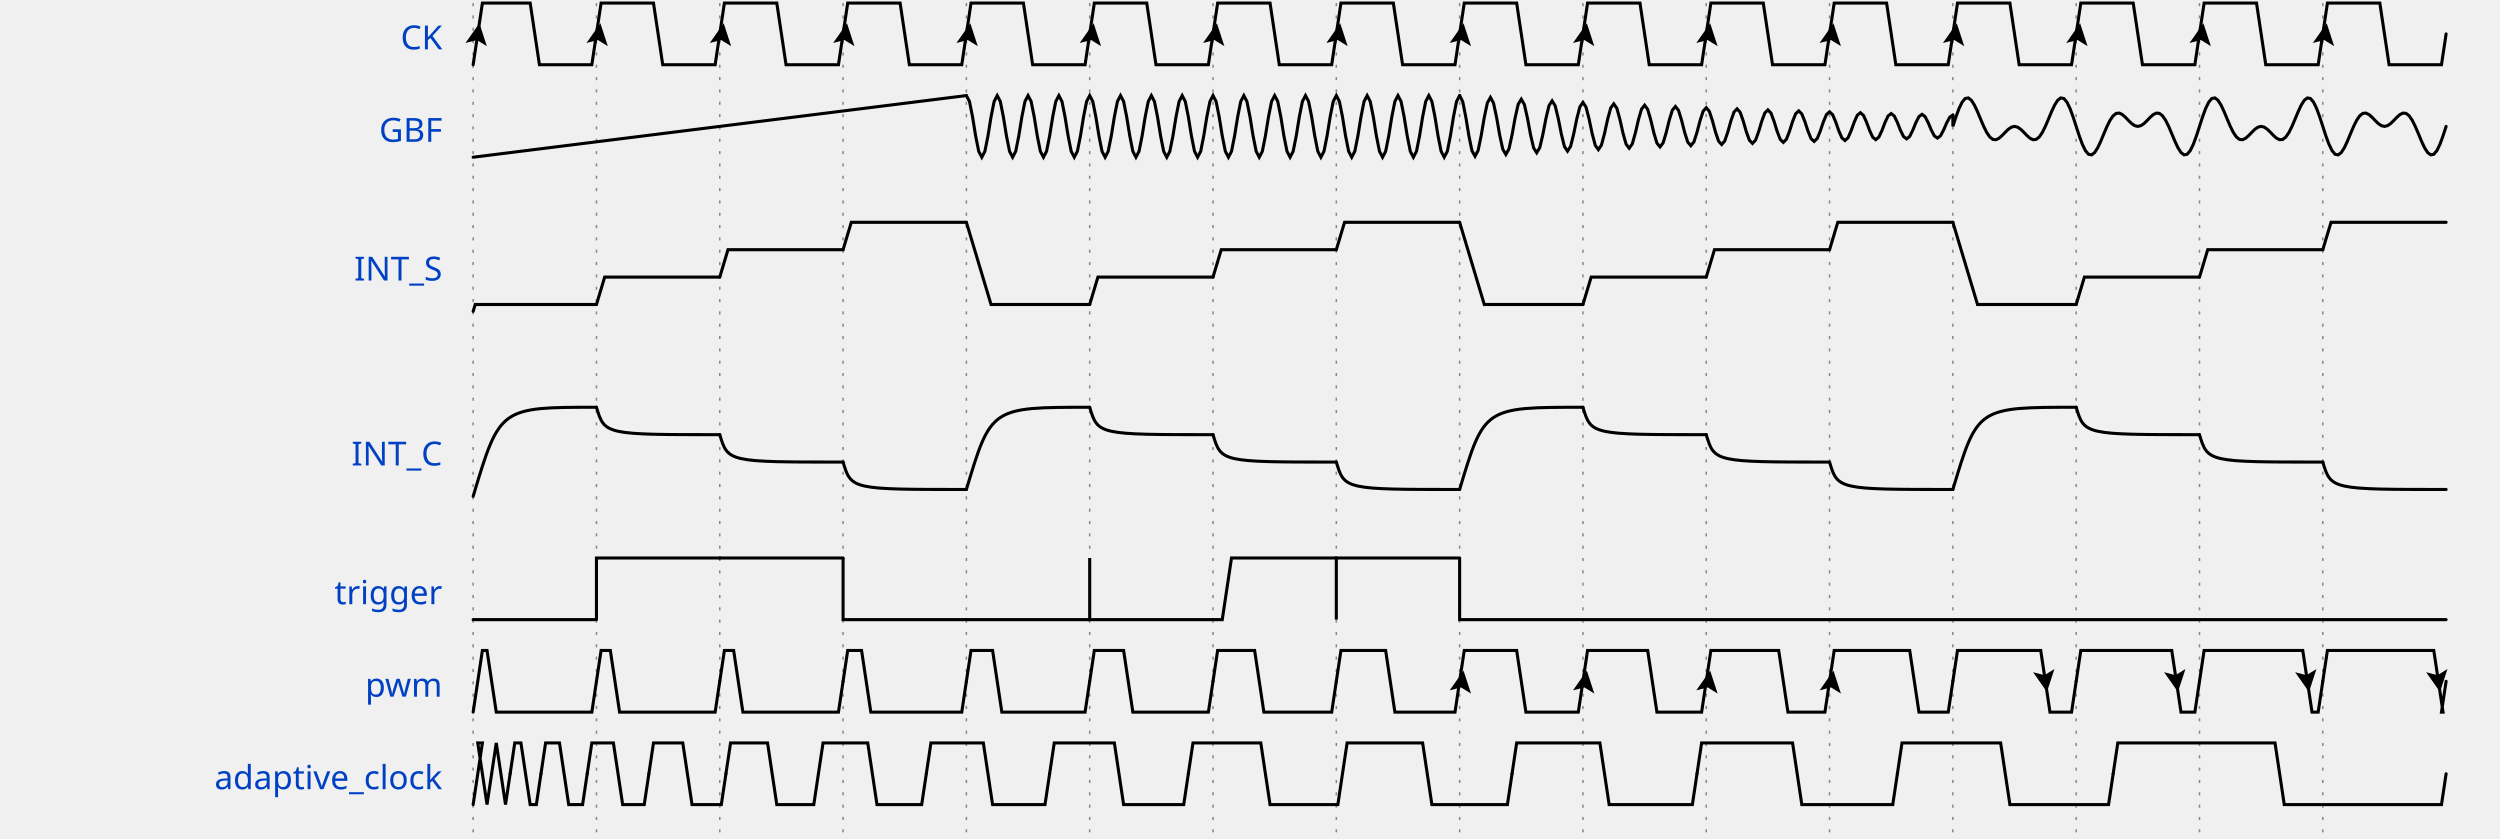
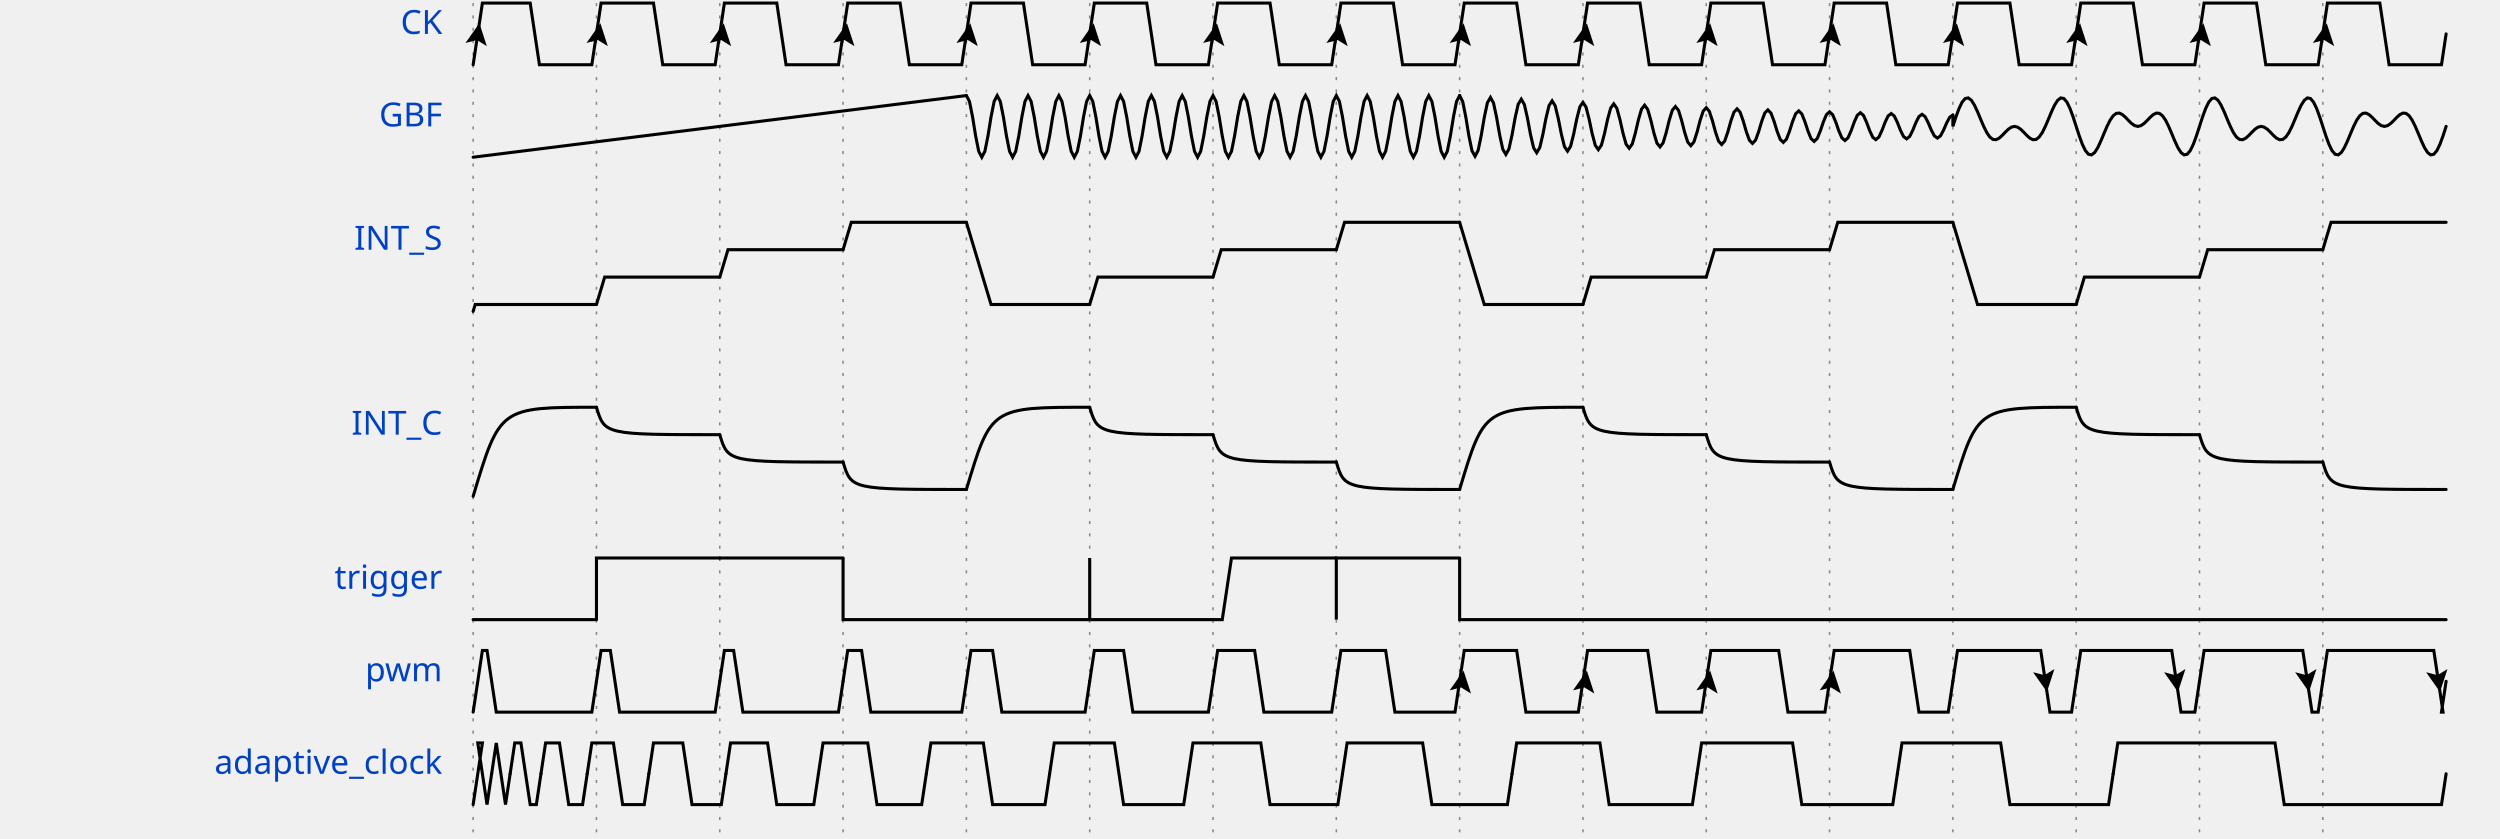
<svg xmlns="http://www.w3.org/2000/svg" width="805" height="270.0" viewBox="-1 -1 806 272.0" overflow="hidden">
  <style>
.text, text{font-size:0.9em;
    font-style:normal;
    font-variant:normal;
    font-weight:500;
    font-stretch:normal;
    text-align:center;
    fill-opacity:1;
    font-family:fira mono, droid sans mono, monospace;}
.data{font-size:0.7em;
    font-style:normal;
    font-variant:normal;
    font-weight:500;
    font-stretch:normal;
    text-align:center;
    fill-opacity:1;
    font-family:fira mono, droid sans mono, monospace;}
.muted{fill:#aaa}
.warning{fill:#f6b900}
.error{fill:#f60000}
.info{fill:#0041c4}
.title{
    fill: #0041c4;
    font-weight: 500;
    font-size: 0.9em;
    font-family: fira mono;
    text-align: right;
}
.success{fill:#00ab00}
.attr{font-size:9px;}
.h1{font-size:18.31px;font-weight:bold}
.border{stroke-width: 1.25px; stroke: #000}
.h2{font-size:14.65px;font-weight:bold}
.h3{font-size:11.72px;font-weight:bold}
.h4{font-size:9.38px;font-weight:bold}
.h5{font-size:7.50px;font-weight:bold}
.h6{font-size:6px;font-weight:bold}
.path{fill:none;
    stroke:#000;
    stroke-width:1;
    stroke-linecap:round;
    stroke-linejoin:miter;
    stroke-miterlimit:4;
    stroke-opacity:1;
    stroke-dasharray:none}
.stripe{fill:none;
    stroke:#000;
    stroke-width:0.5;
    stroke-linecap:round;
    stroke-linejoin:miter;
    stroke-miterlimit:4;
    stroke-opacity:1;
    stroke-dasharray:none}
.hash{fill:url(#diagonalHatch);}
.arrow{fill:#000000;fill-opacity:1;stroke:none}
.hide{fill:#ffffff;fill-opacity:1;stroke:2}
.s2-polygon {fill:none;fill-opacity:0;stroke:none}
.s3-polygon {fill:#ffffb4;fill-opacity:1;stroke:none}
.s4-polygon {fill:#ffe0b9;fill-opacity:1;stroke:none}
.s5-polygon {fill:#b9e0ff;fill-opacity:1;stroke:none}
.tick {stroke: rgb(136, 136, 136); stroke-width: 0.5; stroke-dasharray: 1,3;}
.edge {fill:none;stroke:#00F;stroke-width:1}
.edge-background {fill:#ffffff;fill-opacity:1;stroke:2}
.edge-arrow{fill:#00F;fill-opacity:1;stroke:none}
.edge ~ text {font-size:0.625em; transform: translate(0, 2.5px);}
</style>
  <defs>
    <pattern id="diagonalHatch" width="5" height="5" patternTransform="rotate(45 0 0)" patternUnits="userSpaceOnUse">
      <line x1="0" y1="0" x2="0" y2="5" style="stroke:black; stroke-width:1" />
    </pattern>
    <marker id="arrow" viewBox="0 0 10 10" refX="10" refY="5" markerWidth="7" markerHeight="7" markerUnits="userSpaceOnUse" orient="auto-start-reverse" style="fill:#00F;">
      <path d="M 0 0 L 10 5 L 0 10 z" />
    </marker>
    <filter x="0" y="0" width="1" height="1" id="solid">
      <feFlood flood-color="white" />
      <feComposite in="SourceGraphic" />
    </filter>
  </defs>
  <g id="a">
    <g id="ticks_3" transform="translate(150, 0)">
      <path d="M0,0 L0,270.0" class="tick" />
      <path d="M40,0 L40,270.0" class="tick" />
      <path d="M80,0 L80,270.0" class="tick" />
      <path d="M120,0 L120,270.0" class="tick" />
      <path d="M160,0 L160,270.0" class="tick" />
      <path d="M200,0 L200,270.0" class="tick" />
      <path d="M240,0 L240,270.0" class="tick" />
      <path d="M280,0 L280,270.0" class="tick" />
      <path d="M320,0 L320,270.0" class="tick" />
      <path d="M360,0 L360,270.0" class="tick" />
      <path d="M400,0 L400,270.0" class="tick" />
      <path d="M440,0 L440,270.0" class="tick" />
      <path d="M480,0 L480,270.0" class="tick" />
      <path d="M520,0 L520,270.0" class="tick" />
      <path d="M560,0 L560,270.0" class="tick" />
      <path d="M600,0 L600,270.0" class="tick" />
    </g>
    <g id="CK" transform="translate(150, 0)">
-       <text x="-10" y="15" text-anchor="end" xml:space="preserve" class="title">CK</text>
+       <text x="-10" y="10.0" text-anchor="end" xml:space="preserve" class="title">CK</text>
      <g data-symbol="BRICKS.Pclk" transform="translate(0, 0)" class="s2">
        <path d="M0,20 L3.0,0 L18.5,0 L21.5,20 L38.5,20 L40,10.0" class="path" />
        <path d="M-3.5 -3.5 L0 3.5 L3.5 -3.5 L0 -2 L-3.5 -3.5" transform="translate(1.5, 10.0) rotate(-171.4692, 0, 0)" class="arrow" />
      </g>
      <g data-symbol="BRICKS.Pclk" transform="translate(40, 0)" class="s2">
        <path d="M0,10.0 L1.5,0 L18.5,0 L21.5,20 L38.5,20 L40,10.0" class="path" />
        <path d="M-3.5 -3.5 L0 3.5 L3.5 -3.5 L0 -2 L-3.5 -3.5" transform="translate(0.75, 10.0) rotate(-171.4692, 0, 0)" class="arrow" />
      </g>
      <g data-symbol="BRICKS.Pclk" transform="translate(80, 0)" class="s2">
        <path d="M0,10.0 L1.5,0 L18.5,0 L21.5,20 L38.5,20 L40,10.0" class="path" />
        <path d="M-3.5 -3.5 L0 3.5 L3.5 -3.5 L0 -2 L-3.5 -3.5" transform="translate(0.75, 10.0) rotate(-171.4692, 0, 0)" class="arrow" />
      </g>
      <g data-symbol="BRICKS.Pclk" transform="translate(120, 0)" class="s2">
        <path d="M0,10.0 L1.5,0 L18.5,0 L21.5,20 L38.5,20 L40,10.0" class="path" />
        <path d="M-3.5 -3.5 L0 3.5 L3.5 -3.5 L0 -2 L-3.5 -3.5" transform="translate(0.75, 10.0) rotate(-171.4692, 0, 0)" class="arrow" />
      </g>
      <g data-symbol="BRICKS.Pclk" transform="translate(160, 0)" class="s2">
        <path d="M0,10.0 L1.5,0 L18.5,0 L21.5,20 L38.5,20 L40,10.0" class="path" />
        <path d="M-3.5 -3.5 L0 3.5 L3.5 -3.5 L0 -2 L-3.5 -3.5" transform="translate(0.75, 10.0) rotate(-171.4692, 0, 0)" class="arrow" />
      </g>
      <g data-symbol="BRICKS.Pclk" transform="translate(200, 0)" class="s2">
        <path d="M0,10.0 L1.5,0 L18.5,0 L21.5,20 L38.5,20 L40,10.0" class="path" />
        <path d="M-3.5 -3.5 L0 3.5 L3.5 -3.5 L0 -2 L-3.5 -3.5" transform="translate(0.75, 10.0) rotate(-171.4692, 0, 0)" class="arrow" />
      </g>
      <g data-symbol="BRICKS.Pclk" transform="translate(240, 0)" class="s2">
        <path d="M0,10.0 L1.5,0 L18.5,0 L21.5,20 L38.5,20 L40,10.0" class="path" />
        <path d="M-3.5 -3.5 L0 3.5 L3.5 -3.5 L0 -2 L-3.5 -3.5" transform="translate(0.75, 10.0) rotate(-171.4692, 0, 0)" class="arrow" />
      </g>
      <g data-symbol="BRICKS.Pclk" transform="translate(280, 0)" class="s2">
        <path d="M0,10.0 L1.5,0 L18.5,0 L21.5,20 L38.5,20 L40,10.0" class="path" />
        <path d="M-3.5 -3.5 L0 3.5 L3.5 -3.5 L0 -2 L-3.5 -3.5" transform="translate(0.75, 10.0) rotate(-171.4692, 0, 0)" class="arrow" />
      </g>
      <g data-symbol="BRICKS.Pclk" transform="translate(320, 0)" class="s2">
        <path d="M0,10.0 L1.5,0 L18.5,0 L21.5,20 L38.5,20 L40,10.0" class="path" />
        <path d="M-3.5 -3.5 L0 3.5 L3.5 -3.5 L0 -2 L-3.5 -3.5" transform="translate(0.75, 10.0) rotate(-171.4692, 0, 0)" class="arrow" />
      </g>
      <g data-symbol="BRICKS.Pclk" transform="translate(360, 0)" class="s2">
        <path d="M0,10.0 L1.5,0 L18.5,0 L21.5,20 L38.5,20 L40,10.0" class="path" />
        <path d="M-3.5 -3.5 L0 3.5 L3.5 -3.5 L0 -2 L-3.5 -3.5" transform="translate(0.75, 10.0) rotate(-171.4692, 0, 0)" class="arrow" />
      </g>
      <g data-symbol="BRICKS.Pclk" transform="translate(400, 0)" class="s2">
        <path d="M0,10.0 L1.5,0 L18.5,0 L21.5,20 L38.5,20 L40,10.0" class="path" />
        <path d="M-3.5 -3.5 L0 3.5 L3.5 -3.5 L0 -2 L-3.5 -3.5" transform="translate(0.75, 10.0) rotate(-171.4692, 0, 0)" class="arrow" />
      </g>
      <g data-symbol="BRICKS.Pclk" transform="translate(440, 0)" class="s2">
        <path d="M0,10.0 L1.5,0 L18.5,0 L21.5,20 L38.5,20 L40,10.0" class="path" />
        <path d="M-3.5 -3.5 L0 3.5 L3.5 -3.5 L0 -2 L-3.5 -3.5" transform="translate(0.75, 10.0) rotate(-171.4692, 0, 0)" class="arrow" />
      </g>
      <g data-symbol="BRICKS.Pclk" transform="translate(480, 0)" class="s2">
        <path d="M0,10.0 L1.5,0 L18.5,0 L21.5,20 L38.5,20 L40,10.0" class="path" />
        <path d="M-3.5 -3.5 L0 3.5 L3.5 -3.5 L0 -2 L-3.5 -3.5" transform="translate(0.75, 10.0) rotate(-171.4692, 0, 0)" class="arrow" />
      </g>
      <g data-symbol="BRICKS.Pclk" transform="translate(520, 0)" class="s2">
        <path d="M0,10.0 L1.5,0 L18.5,0 L21.5,20 L38.5,20 L40,10.0" class="path" />
        <path d="M-3.5 -3.5 L0 3.5 L3.5 -3.5 L0 -2 L-3.5 -3.5" transform="translate(0.75, 10.0) rotate(-171.4692, 0, 0)" class="arrow" />
      </g>
      <g data-symbol="BRICKS.Pclk" transform="translate(560, 0)" class="s2">
        <path d="M0,10.0 L1.5,0 L18.5,0 L21.5,20 L38.5,20 L40,10.0" class="path" />
        <path d="M-3.5 -3.5 L0 3.5 L3.5 -3.5 L0 -2 L-3.5 -3.5" transform="translate(0.75, 10.0) rotate(-171.4692, 0, 0)" class="arrow" />
      </g>
      <g data-symbol="BRICKS.Pclk" transform="translate(600, 0)" class="s2">
        <path d="M0,10.0 L1.5,0 L18.5,0 L21.5,20 L38.5,20 L40,10.0" class="path" />
        <path d="M-3.5 -3.5 L0 3.5 L3.5 -3.5 L0 -2 L-3.5 -3.5" transform="translate(0.75, 10.0) rotate(-171.4692, 0, 0)" class="arrow" />
      </g>
    </g>
    <g id="GBF" transform="translate(150, 30.0)">
-       <text x="-10" y="15" text-anchor="end" xml:space="preserve" class="title">GBF</text>
+       <text x="-10" y="10.0" text-anchor="end" xml:space="preserve" class="title">GBF</text>
      <g data-symbol="BRICKS.ana" transform="translate(0, 0)" class="s2">
        <path d="M0,20 L0,20.0 L1,19.875 L2,19.75 L3,19.625 L4,19.5 L5,19.375 L6,19.25 L7,19.125 L8,19.0 L9,18.875 L10,18.75 L11,18.625 L12,18.5 L13,18.375 L14,18.25 L15,18.125 L16,18.0 L17,17.875 L18,17.75 L19,17.625 L20,17.5 L21,17.375 L22,17.25 L23,17.125 L24,17.0 L25,16.875 L26,16.75 L27,16.625 L28,16.5 L29,16.375 L30,16.25 L31,16.125 L32,16.0 L33,15.875 L34,15.75 L35,15.625 L36,15.5 L37,15.375 L38,15.25 L39,15.125 L40,15.0 L41,14.875 L42,14.75 L43,14.625 L44,14.5 L45,14.375 L46,14.25 L47,14.125 L48,14.0 L49,13.875 L50,13.75 L51,13.625 L52,13.5 L53,13.375 L54,13.25 L55,13.125 L56,13.0 L57,12.875 L58,12.75 L59,12.625 L60,12.5 L61,12.375 L62,12.25 L63,12.125 L64,12.0 L65,11.875 L66,11.75 L67,11.625 L68,11.5 L69,11.375 L70,11.25 L71,11.125 L72,11.0 L73,10.875 L74,10.75 L75,10.625 L76,10.5 L77,10.375 L78,10.25 L79,10.125 L80,10.0 L81,9.875 L82,9.75 L83,9.625 L84,9.5 L85,9.375 L86,9.25 L87,9.125 L88,9 L89,8.875 L90,8.75 L91,8.625 L92,8.5 L93,8.375 L94,8.25 L95,8.125 L96,8.0 L97,7.875 L98,7.75 L99,7.625 L100,7.5 L101,7.375 L102,7.25 L103,7.125 L104,7.0 L105,6.875 L106,6.75 L107,6.625 L108,6.5 L109,6.375 L110,6.25 L111,6.125 L112,6.0 L113,5.875 L114,5.75 L115,5.625 L116,5.5 L117,5.375 L118,5.25 L119,5.125 L120,5.0 L121,4.875 L122,4.75 L123,4.625 L124,4.5 L125,4.375 L126,4.25 L127,4.125 L128,4 L129,3.875 L130,3.75 L131,3.625 L132,3.5 L133,3.375 L134,3.25 L135,3.125 L136,3.0 L137,2.875 L138,2.75 L139,2.625 L140,2.5 L141,2.375 L142,2.25 L143,2.125 L144,2.0 L145,1.875 L146,1.75 L147,1.625 L148,1.5 L149,1.375 L150,1.25 L151,1.125 L152,1.0 L153,0.875 L154,0.75 L155,0.625 L156,0.5 L157,0.375 L158,0.25 L159,0.125 L160,0.0" class="path" />
      </g>
      <g data-symbol="BRICKS.ana" transform="translate(160, 0)" class="s2">
        <path d="M0,0.0 L0,0.0 L1,1.91 L2,6.91 L3,13.09 L4,18.09 L5,20.0 L6,18.09 L7,13.09 L8,6.91 L9,1.91 L10,0.0 L11,1.91 L12,6.91 L13,13.09 L14,18.09 L15,20.0 L16,18.09 L17,13.09 L18,6.91 L19,1.91 L20,0.0 L21,1.91 L22,6.91 L23,13.09 L24,18.09 L25,20.0 L26,18.09 L27,13.09 L28,6.91 L29,1.91 L30,0.0 L31,1.91 L32,6.91 L33,13.09 L34,18.09 L35,20.0 L36,18.09 L37,13.09 L38,6.91 L39,1.91 L40,0.0 L41,1.91 L42,6.91 L43,13.09 L44,18.09 L45,20.0 L46,18.09 L47,13.09 L48,6.91 L49,1.91 L50,0.0 L51,1.91 L52,6.91 L53,13.09 L54,18.09 L55,20.0 L56,18.09 L57,13.09 L58,6.91 L59,1.91 L60,0.0 L61,1.91 L62,6.91 L63,13.09 L64,18.09 L65,20.0 L66,18.09 L67,13.09 L68,6.91 L69,1.91 L70,0.0 L71,1.91 L72,6.91 L73,13.09 L74,18.09 L75,20.0 L76,18.09 L77,13.09 L78,6.91 L79,1.91 L80,0.0 L81,1.91 L82,6.91 L83,13.09 L84,18.09 L85,20.0 L86,18.09 L87,13.09 L88,6.91 L89,1.91 L90,0.0 L91,1.91 L92,6.91 L93,13.09 L94,18.09 L95,20.0 L96,18.09 L97,13.09 L98,6.91 L99,1.91 L100,0.0 L101,1.91 L102,6.91 L103,13.09 L104,18.09 L105,20.0 L106,18.09 L107,13.09 L108,6.91 L109,1.91 L110,0.0 L111,1.91 L112,6.91 L113,13.09 L114,18.09 L115,20.0 L116,18.09 L117,13.09 L118,6.91 L119,1.91 L120,0.0 L121,1.91 L122,6.91 L123,13.09 L124,18.09 L125,20.0 L126,18.09 L127,13.09 L128,6.91 L129,1.91 L130,0.0 L131,1.91 L132,6.91 L133,13.09 L134,18.09 L135,20.0 L136,18.09 L137,13.09 L138,6.91 L139,1.91 L140,0.0 L141,1.91 L142,6.91 L143,13.09 L144,18.09 L145,20.0 L146,18.09 L147,13.09 L148,6.91 L149,1.91 L150,0.0 L151,1.91 L152,6.91 L153,13.09 L154,18.09 L155,20.0 L156,18.09 L157,13.09 L158,6.91 L159,1.91 L160,0.0" class="path" />
      </g>
      <g data-symbol="BRICKS.ana" transform="translate(320, 0)" class="s2">
        <path d="M0,0.0 L0,0.0 L1,1.96 L2,6.948 L3,13.033 L4,17.89 L5,19.692 L6,17.792 L7,12.958 L8,7.061 L9,2.352 L10,0.606 L11,2.447 L12,7.133 L13,12.849 L14,17.412 L15,19.105 L16,17.32 L17,12.779 L18,7.239 L19,2.816 L20,1.175 L21,2.905 L22,7.307 L23,12.676 L24,16.963 L25,18.553 L26,16.877 L27,12.61 L28,7.406 L29,3.251 L30,1.71 L31,3.335 L32,7.47 L33,12.514 L34,16.541 L35,18.035 L36,16.46 L37,12.452 L38,7.563 L39,3.66 L40,2.212 L41,3.739 L42,7.623 L43,12.362 L44,16.145 L45,17.548 L46,16.069 L47,12.304 L48,7.711 L49,4.044 L50,2.684 L51,4.118 L52,7.767 L53,12.219 L54,15.773 L55,17.091 L56,15.701 L57,12.164 L58,7.849 L59,4.405 L60,3.127 L61,4.474 L62,7.903 L63,12.084 L64,15.423 L65,16.661 L66,15.356 L67,12.033 L68,7.98 L69,4.744 L70,3.544 L71,4.809 L72,8.03 L73,11.958 L74,15.094 L75,16.258 L76,15.031 L77,11.91 L78,8.102 L79,5.062 L80,3.935 L81,5.124 L82,8.149 L83,11.839 L84,14.786 L85,15.879 L86,14.726 L87,11.794 L88,8.217 L89,5.361 L90,4.302 L91,5.419 L92,8.261 L93,11.728 L94,14.496 L95,15.523 L96,14.44 L97,11.685 L98,8.325 L99,5.642 L100,4.647 L101,5.697 L102,8.366 L103,11.623 L104,14.223 L105,15.188 L106,14.171 L107,11.583 L108,8.427 L109,5.907 L110,4.972 L111,5.957 L112,8.465 L113,11.525 L114,13.968 L115,14.874 L116,13.918 L117,11.487 L118,8.522 L119,6.155 L120,5.276 L121,6.202 L122,8.558 L123,11.433 L124,13.727 L125,14.578 L126,13.681 L127,11.397 L128,8.611 L129,6.388 L130,5.563 L131,6.432 L132,8.646 L133,11.346 L134,13.501 L135,14.301 L136,13.458 L137,11.313 L138,8.696 L139,6.606 L140,5.831 L141,6.649 L142,8.728 L143,11.264 L144,13.289 L145,14.04 L146,13.248 L147,11.233 L148,8.775 L149,6.812 L150,6.084 L151,6.852 L152,8.805 L153,11.188 L154,13.09 L155,13.796 L156,13.052 L157,11.158 L158,8.849 L159,7.005 L160,6.321" class="path" />
      </g>
      <g data-symbol="BRICKS.ana" transform="translate(480, 0)" class="s2">
        <path d="M0,6.321 L0,10.0 L1,6.919 L2,4.195 L3,2.133 L4,0.955 L5,0.761 L6,1.526 L7,3.102 L8,5.245 L9,7.65 L10,10 L11,12.007 L12,13.455 L13,14.227 L14,14.318 L15,13.827 L16,12.939 L17,11.889 L18,10.919 L19,10.242 L20,10.0 L21,10.242 L22,10.919 L23,11.889 L24,12.939 L25,13.827 L26,14.318 L27,14.227 L28,13.455 L29,12.007 L30,10 L31,7.65 L32,5.245 L33,3.102 L34,1.526 L35,0.761 L36,0.955 L37,2.133 L38,4.195 L39,6.919 L40,10 L41,13.081 L42,15.805 L43,17.867 L44,19.045 L45,19.239 L46,18.474 L47,16.898 L48,14.755 L49,12.35 L50,10 L51,7.993 L52,6.545 L53,5.773 L54,5.682 L55,6.173 L56,7.061 L57,8.111 L58,9.081 L59,9.758 L60,10.0 L61,9.758 L62,9.081 L63,8.111 L64,7.061 L65,6.173 L66,5.682 L67,5.773 L68,6.545 L69,7.993 L70,10 L71,12.35 L72,14.755 L73,16.898 L74,18.474 L75,19.239 L76,19.045 L77,17.867 L78,15.805 L79,13.081 L80,10 L81,6.919 L82,4.195 L83,2.133 L84,0.955 L85,0.761 L86,1.526 L87,3.102 L88,5.245 L89,7.65 L90,10 L91,12.007 L92,13.455 L93,14.227 L94,14.318 L95,13.827 L96,12.939 L97,11.889 L98,10.919 L99,10.242 L100,10.0 L101,10.242 L102,10.919 L103,11.889 L104,12.939 L105,13.827 L106,14.318 L107,14.227 L108,13.455 L109,12.007 L110,10 L111,7.65 L112,5.245 L113,3.102 L114,1.526 L115,0.761 L116,0.955 L117,2.133 L118,4.195 L119,6.919 L120,10 L121,13.081 L122,15.805 L123,17.867 L124,19.045 L125,19.239 L126,18.474 L127,16.898 L128,14.755 L129,12.35 L130,10 L131,7.993 L132,6.545 L133,5.773 L134,5.682 L135,6.173 L136,7.061 L137,8.111 L138,9.081 L139,9.758 L140,10.0 L141,9.758 L142,9.081 L143,8.111 L144,7.061 L145,6.173 L146,5.682 L147,5.773 L148,6.545 L149,7.993 L150,10 L151,12.35 L152,14.755 L153,16.898 L154,18.474 L155,19.239 L156,19.045 L157,17.867 L158,15.805 L159,13.081 L160,10" class="path" />
      </g>
    </g>
    <g id="INT_S" transform="translate(150, 60.0)">
-       <text x="-10" y="30" text-anchor="end" xml:space="preserve" class="title">INT_S</text>
+       <text x="-10" y="20.0" text-anchor="end" xml:space="preserve" class="title">INT_S</text>
      <g data-symbol="BRICKS.step" transform="translate(0, 0)" class="s2">
        <path d="M0,40 L0.667,37.778 L40,37.778" class="path" />
      </g>
      <g data-symbol="BRICKS.step" transform="translate(40, 0)" class="s2">
        <path d="M0,37.778 L2.667,28.889 L40,28.889" class="path" />
      </g>
      <g data-symbol="BRICKS.step" transform="translate(80, 0)" class="s2">
        <path d="M0,28.889 L2.667,20.0 L40,20.0" class="path" />
      </g>
      <g data-symbol="BRICKS.step" transform="translate(120, 0)" class="s2">
        <path d="M0,20.0 L2.667,11.111 L40,11.111" class="path" />
      </g>
      <g data-symbol="BRICKS.step" transform="translate(160, 0)" class="s2">
        <path d="M0,11.111 L8,37.778 L40,37.778" class="path" />
      </g>
      <g data-symbol="BRICKS.step" transform="translate(200, 0)" class="s2">
        <path d="M0,37.778 L2.667,28.889 L40,28.889" class="path" />
      </g>
      <g data-symbol="BRICKS.step" transform="translate(240, 0)" class="s2">
        <path d="M0,28.889 L2.667,20.0 L40,20.0" class="path" />
      </g>
      <g data-symbol="BRICKS.step" transform="translate(280, 0)" class="s2">
        <path d="M0,20.0 L2.667,11.111 L40,11.111" class="path" />
      </g>
      <g data-symbol="BRICKS.step" transform="translate(320, 0)" class="s2">
        <path d="M0,11.111 L8,37.778 L40,37.778" class="path" />
      </g>
      <g data-symbol="BRICKS.step" transform="translate(360, 0)" class="s2">
        <path d="M0,37.778 L2.667,28.889 L40,28.889" class="path" />
      </g>
      <g data-symbol="BRICKS.step" transform="translate(400, 0)" class="s2">
        <path d="M0,28.889 L2.667,20.0 L40,20.0" class="path" />
      </g>
      <g data-symbol="BRICKS.step" transform="translate(440, 0)" class="s2">
        <path d="M0,20.0 L2.667,11.111 L40,11.111" class="path" />
      </g>
      <g data-symbol="BRICKS.step" transform="translate(480, 0)" class="s2">
        <path d="M0,11.111 L8,37.778 L40,37.778" class="path" />
      </g>
      <g data-symbol="BRICKS.step" transform="translate(520, 0)" class="s2">
        <path d="M0,37.778 L2.667,28.889 L40,28.889" class="path" />
      </g>
      <g data-symbol="BRICKS.step" transform="translate(560, 0)" class="s2">
        <path d="M0,28.889 L2.667,20.0 L40,20.0" class="path" />
      </g>
      <g data-symbol="BRICKS.step" transform="translate(600, 0)" class="s2">
        <path d="M0,20.0 L2.667,11.111 L40,11.111" class="path" />
      </g>
    </g>
    <g id="INT_C" transform="translate(150, 120.0)">
-       <text x="-10" y="30" text-anchor="end" xml:space="preserve" class="title">INT_C</text>
+       <text x="-10" y="20.0" text-anchor="end" xml:space="preserve" class="title">INT_C</text>
      <g data-symbol="BRICKS.cap" transform="translate(0, 0)" class="s2">
        <path d="m0,40 C8.667,11.111 8.667,11.111 40,11.111 L40,11.111" class="path" />
      </g>
      <g data-symbol="BRICKS.cap" transform="translate(40, 0)" class="s2">
        <path d="m0,11.111 C2.667,20.0 2.667,20.0 40,20.0 L40,20.0" class="path" />
      </g>
      <g data-symbol="BRICKS.cap" transform="translate(80, 0)" class="s2">
        <path d="m0,20.0 C2.667,28.889 2.667,28.889 40,28.889 L40,28.889" class="path" />
      </g>
      <g data-symbol="BRICKS.cap" transform="translate(120, 0)" class="s2">
        <path d="m0,28.889 C2.667,37.778 2.667,37.778 40,37.778 L40,37.778" class="path" />
      </g>
      <g data-symbol="BRICKS.cap" transform="translate(160, 0)" class="s2">
        <path d="m0,37.778 C8,11.111 8,11.111 40,11.111 L40,11.111" class="path" />
      </g>
      <g data-symbol="BRICKS.cap" transform="translate(200, 0)" class="s2">
        <path d="m0,11.111 C2.667,20.0 2.667,20.0 40,20.0 L40,20.0" class="path" />
      </g>
      <g data-symbol="BRICKS.cap" transform="translate(240, 0)" class="s2">
        <path d="m0,20.0 C2.667,28.889 2.667,28.889 40,28.889 L40,28.889" class="path" />
      </g>
      <g data-symbol="BRICKS.cap" transform="translate(280, 0)" class="s2">
        <path d="m0,28.889 C2.667,37.778 2.667,37.778 40,37.778 L40,37.778" class="path" />
      </g>
      <g data-symbol="BRICKS.cap" transform="translate(320, 0)" class="s2">
        <path d="m0,37.778 C8,11.111 8,11.111 40,11.111 L40,11.111" class="path" />
      </g>
      <g data-symbol="BRICKS.cap" transform="translate(360, 0)" class="s2">
        <path d="m0,11.111 C2.667,20.0 2.667,20.0 40,20.0 L40,20.0" class="path" />
      </g>
      <g data-symbol="BRICKS.cap" transform="translate(400, 0)" class="s2">
        <path d="m0,20.0 C2.667,28.889 2.667,28.889 40,28.889 L40,28.889" class="path" />
      </g>
      <g data-symbol="BRICKS.cap" transform="translate(440, 0)" class="s2">
        <path d="m0,28.889 C2.667,37.778 2.667,37.778 40,37.778 L40,37.778" class="path" />
      </g>
      <g data-symbol="BRICKS.cap" transform="translate(480, 0)" class="s2">
        <path d="m0,37.778 C8,11.111 8,11.111 40,11.111 L40,11.111" class="path" />
      </g>
      <g data-symbol="BRICKS.cap" transform="translate(520, 0)" class="s2">
        <path d="m0,11.111 C2.667,20.0 2.667,20.0 40,20.0 L40,20.0" class="path" />
      </g>
      <g data-symbol="BRICKS.cap" transform="translate(560, 0)" class="s2">
        <path d="m0,20.0 C2.667,28.889 2.667,28.889 40,28.889 L40,28.889" class="path" />
      </g>
      <g data-symbol="BRICKS.cap" transform="translate(600, 0)" class="s2">
        <path d="m0,28.889 C2.667,37.778 2.667,37.778 40,37.778 L40,37.778" class="path" />
      </g>
    </g>
    <g id="trigger" transform="translate(150, 180.0)">
-       <text x="-10" y="15" text-anchor="end" xml:space="preserve" class="title">trigger</text>
+       <text x="-10" y="10.0" text-anchor="end" xml:space="preserve" class="title">trigger</text>
      <g data-symbol="BRICKS.zero" transform="translate(0, 0)" class="s2">
        <path d="M0,20 L3,20 L6,20 L40,20" class="path" />
      </g>
      <g data-symbol="BRICKS.imp" transform="translate(40, 0)" class="s2">
        <path d="M0,0 L0,20 L0,0 L40,0" class="path" />
      </g>
      <g data-symbol="BRICKS.one" transform="translate(80, 0)" class="s2">
        <path d="M0,0 L3,0 L6,0 L40,0" class="path" />
      </g>
      <g data-symbol="BRICKS.Imp" transform="translate(120, 0)" class="s2">
        <path d="M0,20 L0,0 L0,20 L40,20" class="path" />
      </g>
      <g data-symbol="BRICKS.zero" transform="translate(160, 0)" class="s2">
        <path d="M0,20 L3,20 L6,20 L40,20" class="path" />
      </g>
      <g data-symbol="BRICKS.Imp" transform="translate(200, 0)" class="s2">
        <path d="M0,20 L0,0 L0,20 L40,20" class="path" />
      </g>
      <g data-symbol="BRICKS.one" transform="translate(240, 0)" class="s2">
        <path d="M0,20 L3,20 L6,0 L40,0" class="path" />
      </g>
      <g data-symbol="BRICKS.imp" transform="translate(280, 0)" class="s2">
        <path d="M0,0 L0,20 L0,0 L40,0" class="path" />
      </g>
      <g data-symbol="BRICKS.Imp" transform="translate(320, 0)" class="s2">
        <path d="M0,20 L0,0 L0,20 L320,20" class="path" />
      </g>
    </g>
    <g id="pwm" transform="translate(150, 210.0)">
-       <text x="-10" y="15" text-anchor="end" xml:space="preserve" class="title">pwm</text>
+       <text x="-10" y="10.0" text-anchor="end" xml:space="preserve" class="title">pwm</text>
      <g data-symbol="BRICKS.pclk" transform="translate(0, 0)" class="s2">
        <path d="M0,20 L3.0,0 L4.5,0 L7.5,20 L38.5,20 L40,10.0" class="path" />
      </g>
      <g data-symbol="BRICKS.pclk" transform="translate(40, 0)" class="s2">
        <path d="M0,10.0 L1.5,0 L4.5,0 L7.5,20 L38.5,20 L40,10.0" class="path" />
      </g>
      <g data-symbol="BRICKS.pclk" transform="translate(80, 0)" class="s2">
        <path d="M0,10.0 L1.5,0 L4.5,0 L7.5,20 L38.5,20 L40,10.0" class="path" />
      </g>
      <g data-symbol="BRICKS.pclk" transform="translate(120, 0)" class="s2">
        <path d="M0,10.0 L1.5,0 L6.0,0 L9.0,20 L38.5,20 L40,10.0" class="path" />
      </g>
      <g data-symbol="BRICKS.nclk" transform="translate(160, 0)" class="s2">
        <path d="M0,10.0 L1.5,0 L8.5,0 L11.5,20 L38.5,20 L40,10.0" class="path" />
      </g>
      <g data-symbol="BRICKS.nclk" transform="translate(200, 0)" class="s2">
        <path d="M0,10.0 L1.5,0 L11.0,0 L14.0,20 L38.5,20 L40,10.0" class="path" />
      </g>
      <g data-symbol="BRICKS.nclk" transform="translate(240, 0)" class="s2">
        <path d="M0,10.0 L1.5,0 L13.5,0 L16.5,20 L38.5,20 L40,10.0" class="path" />
      </g>
      <g data-symbol="BRICKS.nclk" transform="translate(280, 0)" class="s2">
        <path d="M0,10.0 L1.5,0 L16.0,0 L19.0,20 L38.5,20 L40,10.0" class="path" />
      </g>
      <g data-symbol="BRICKS.Pclk" transform="translate(320, 0)" class="s2">
        <path d="M0,10.0 L1.5,0 L18.5,0 L21.5,20 L38.5,20 L40,10.0" class="path" />
        <path d="M-3.5 -3.5 L0 3.5 L3.5 -3.5 L0 -2 L-3.5 -3.5" transform="translate(0.75, 10.0) rotate(-171.4692, 0, 0)" class="arrow" />
      </g>
      <g data-symbol="BRICKS.Pclk" transform="translate(360, 0)" class="s2">
        <path d="M0,10.0 L1.5,0 L21.0,0 L24.0,20 L38.5,20 L40,10.0" class="path" />
        <path d="M-3.5 -3.5 L0 3.5 L3.5 -3.5 L0 -2 L-3.5 -3.5" transform="translate(0.75, 10.0) rotate(-171.4692, 0, 0)" class="arrow" />
      </g>
      <g data-symbol="BRICKS.Pclk" transform="translate(400, 0)" class="s2">
        <path d="M0,10.0 L1.5,0 L23.5,0 L26.5,20 L38.5,20 L40,10.0" class="path" />
        <path d="M-3.5 -3.5 L0 3.5 L3.5 -3.5 L0 -2 L-3.5 -3.5" transform="translate(0.75, 10.0) rotate(-171.4692, 0, 0)" class="arrow" />
      </g>
      <g data-symbol="BRICKS.Pclk" transform="translate(440, 0)" class="s2">
        <path d="M0,10.0 L1.5,0 L26.0,0 L29.0,20 L38.5,20 L40,10.0" class="path" />
        <path d="M-3.5 -3.5 L0 3.5 L3.5 -3.5 L0 -2 L-3.5 -3.5" transform="translate(0.75, 10.0) rotate(-171.4692, 0, 0)" class="arrow" />
      </g>
      <g data-symbol="BRICKS.Nclk" transform="translate(480, 0)" class="s2">
        <path d="M0,10.0 L1.5,0 L28.5,0 L31.5,20 L38.5,20 L40,10.0" class="path" />
        <path d="M-3.5 -3.5 L0 3.5 L3.5 -3.5 L0 -2 L-3.5 -3.5" transform="translate(30.0, 10.0) rotate(-8.530766, 0, 0)" class="arrow" />
      </g>
      <g data-symbol="BRICKS.Nclk" transform="translate(520, 0)" class="s2">
        <path d="M0,10.0 L1.5,0 L31.0,0 L34.0,20 L38.5,20 L40,10.0" class="path" />
        <path d="M-3.5 -3.5 L0 3.5 L3.5 -3.5 L0 -2 L-3.5 -3.5" transform="translate(32.5, 10.0) rotate(-8.530766, 0, 0)" class="arrow" />
      </g>
      <g data-symbol="BRICKS.Nclk" transform="translate(560, 0)" class="s2">
        <path d="M0,10.0 L1.5,0 L33.5,0 L36.5,20 L38.5,20 L40,10.0" class="path" />
        <path d="M-3.5 -3.5 L0 3.5 L3.5 -3.5 L0 -2 L-3.5 -3.5" transform="translate(35.0, 10.0) rotate(-8.530766, 0, 0)" class="arrow" />
      </g>
      <g data-symbol="BRICKS.Nclk" transform="translate(600, 0)" class="s2">
        <path d="M0,10.0 L1.5,0 L36.0,0 L39.0,20 L38.5,20 L40,10.0" class="path" />
        <path d="M-3.5 -3.5 L0 3.5 L3.5 -3.5 L0 -2 L-3.5 -3.5" transform="translate(37.5, 10.0) rotate(-8.530766, 0, 0)" class="arrow" />
      </g>
    </g>
    <g id="adaptive_clock" transform="translate(150, 240.0)">
-       <text x="-10" y="15" text-anchor="end" xml:space="preserve" class="title">adaptive_clock</text>
+       <text x="-10" y="10.0" text-anchor="end" xml:space="preserve" class="title">adaptive_clock</text>
      <g data-symbol="BRICKS.pclk" transform="translate(0, 0)" class="s2">
        <path d="M0,20 L3.0,0 L1.5,0 L4.5,20 L4.5,20 L6.0,10.0" class="path" />
      </g>
      <g data-symbol="BRICKS.pclk" transform="translate(6.0, 0)" class="s2">
        <path d="M0,10.0 L1.5,0 L1.5,0 L4.5,20 L4.5,20 L6.0,10.0" class="path" />
      </g>
      <g data-symbol="BRICKS.pclk" transform="translate(12.0, 0)" class="s2">
        <path d="M0,10.0 L1.5,0 L3.5,0 L6.5,20 L8.5,20 L10.0,10.0" class="path" />
      </g>
      <g data-symbol="BRICKS.pclk" transform="translate(22.0, 0)" class="s2">
        <path d="M0,10.0 L1.5,0 L6.0,0 L9.0,20 L13.5,20 L15.0,10.0" class="path" />
      </g>
      <g data-symbol="BRICKS.pclk" transform="translate(37.0, 0)" class="s2">
        <path d="M0,10.0 L1.5,0 L8.5,0 L11.5,20 L18.5,20 L20.0,10.0" class="path" />
      </g>
      <g data-symbol="BRICKS.pclk" transform="translate(57.0, 0)" class="s2">
        <path d="M0,10.0 L1.5,0 L11.0,0 L14.0,20 L23.5,20 L25.0,10.0" class="path" />
      </g>
      <g data-symbol="BRICKS.pclk" transform="translate(82.0, 0)" class="s2">
        <path d="M0,10.0 L1.5,0 L13.5,0 L16.5,20 L28.5,20 L30.0,10.0" class="path" />
      </g>
      <g data-symbol="BRICKS.pclk" transform="translate(112.0, 0)" class="s2">
        <path d="M0,10.0 L1.5,0 L16.0,0 L19.0,20 L33.5,20 L35.0,10.0" class="path" />
      </g>
      <g data-symbol="BRICKS.pclk" transform="translate(147.0, 0)" class="s2">
        <path d="M0,10.0 L1.5,0 L18.5,0 L21.5,20 L38.5,20 L40.0,10.0" class="path" />
      </g>
      <g data-symbol="BRICKS.pclk" transform="translate(187.0, 0)" class="s2">
        <path d="M0,10.0 L1.5,0 L21.0,0 L24.0,20 L43.5,20 L45.0,10.0" class="path" />
      </g>
      <g data-symbol="BRICKS.pclk" transform="translate(232.0, 0)" class="s2">
        <path d="M0,10.0 L1.5,0 L23.5,0 L26.5,20 L48.5,20 L50.0,10.0" class="path" />
      </g>
      <g data-symbol="BRICKS.pclk" transform="translate(282.0, 0)" class="s2">
        <path d="M0,10.0 L1.5,0 L26.0,0 L29.0,20 L53.5,20 L55.0,10.0" class="path" />
      </g>
      <g data-symbol="BRICKS.pclk" transform="translate(337.0, 0)" class="s2">
        <path d="M0,10.0 L1.5,0 L28.5,0 L31.5,20 L58.5,20 L60.0,10.0" class="path" />
      </g>
      <g data-symbol="BRICKS.pclk" transform="translate(397.0, 0)" class="s2">
        <path d="M0,10.0 L1.5,0 L31.0,0 L34.0,20 L63.5,20 L65.0,10.0" class="path" />
      </g>
      <g data-symbol="BRICKS.pclk" transform="translate(462.0, 0)" class="s2">
        <path d="M0,10.0 L1.5,0 L33.5,0 L36.5,20 L68.5,20 L70.0,10.0" class="path" />
      </g>
      <g data-symbol="BRICKS.pclk" transform="translate(532.0, 0)" class="s2">
        <path d="M0,10.0 L1.5,0 L52.5,0 L55.5,20 L106.5,20 L108.0,10.0" class="path" />
      </g>
    </g>
  </g>
  <g id="edge" transform="translate(150, 0)">
</g>
</svg>
